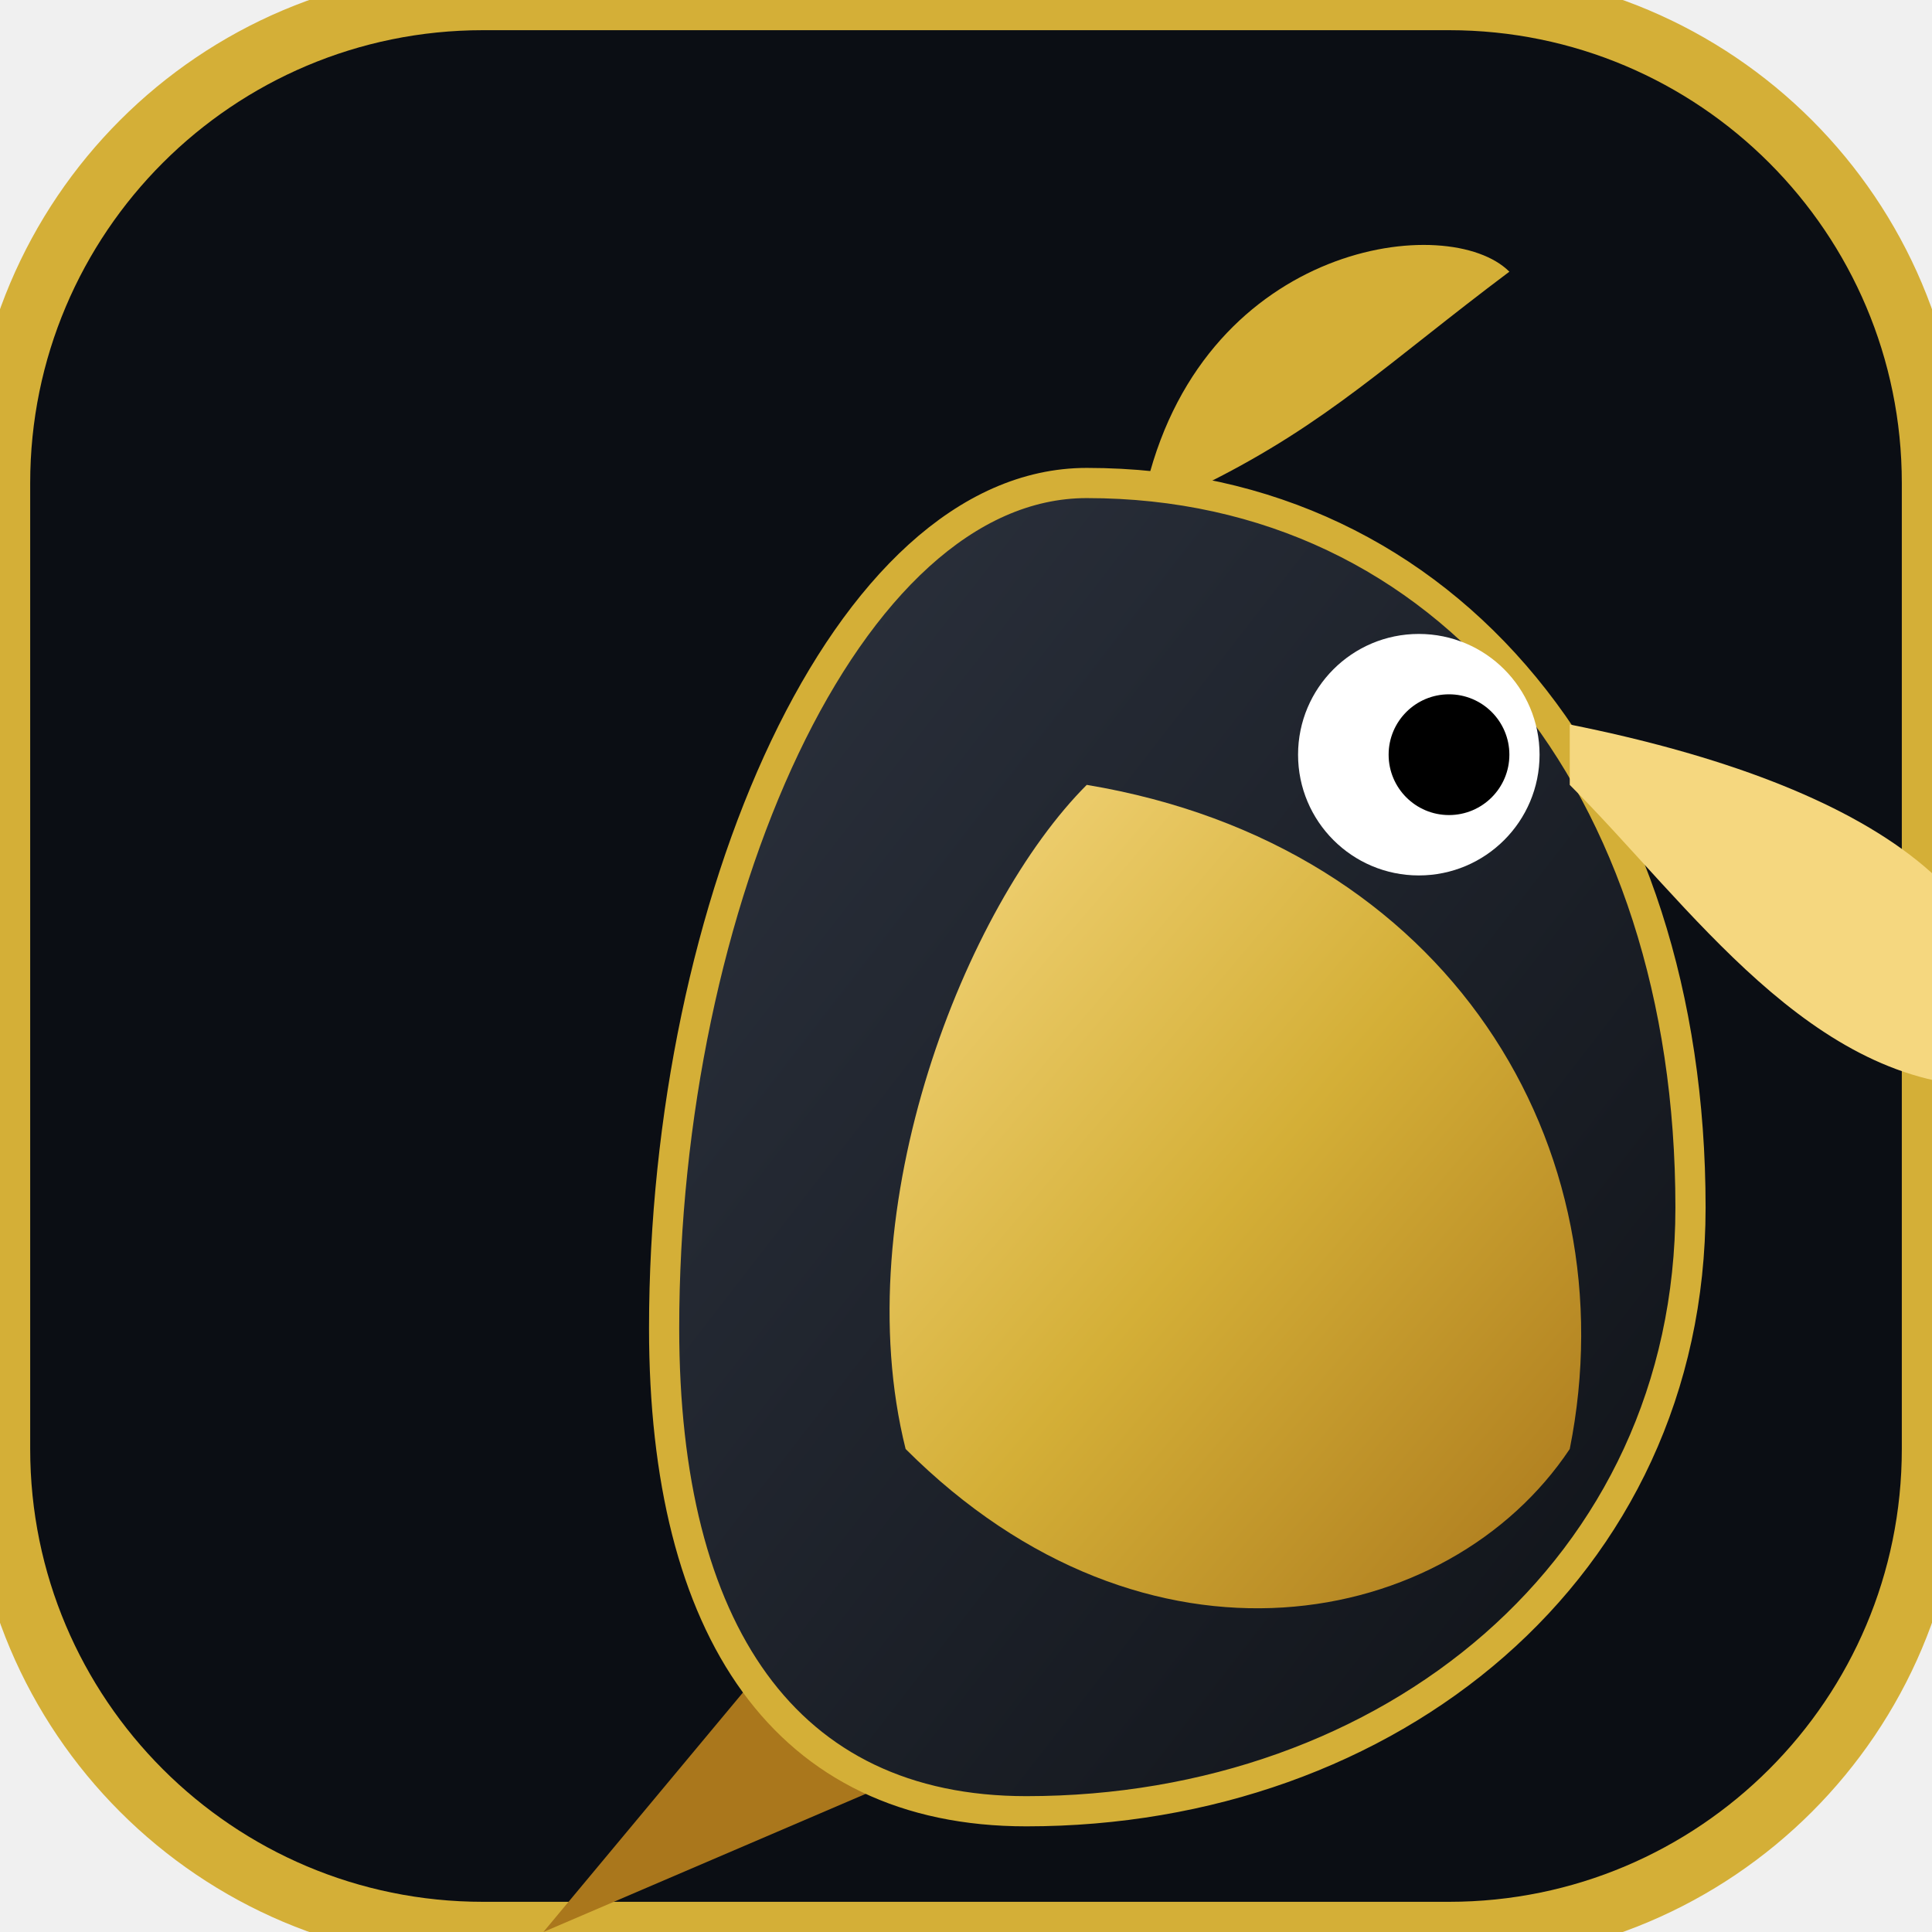
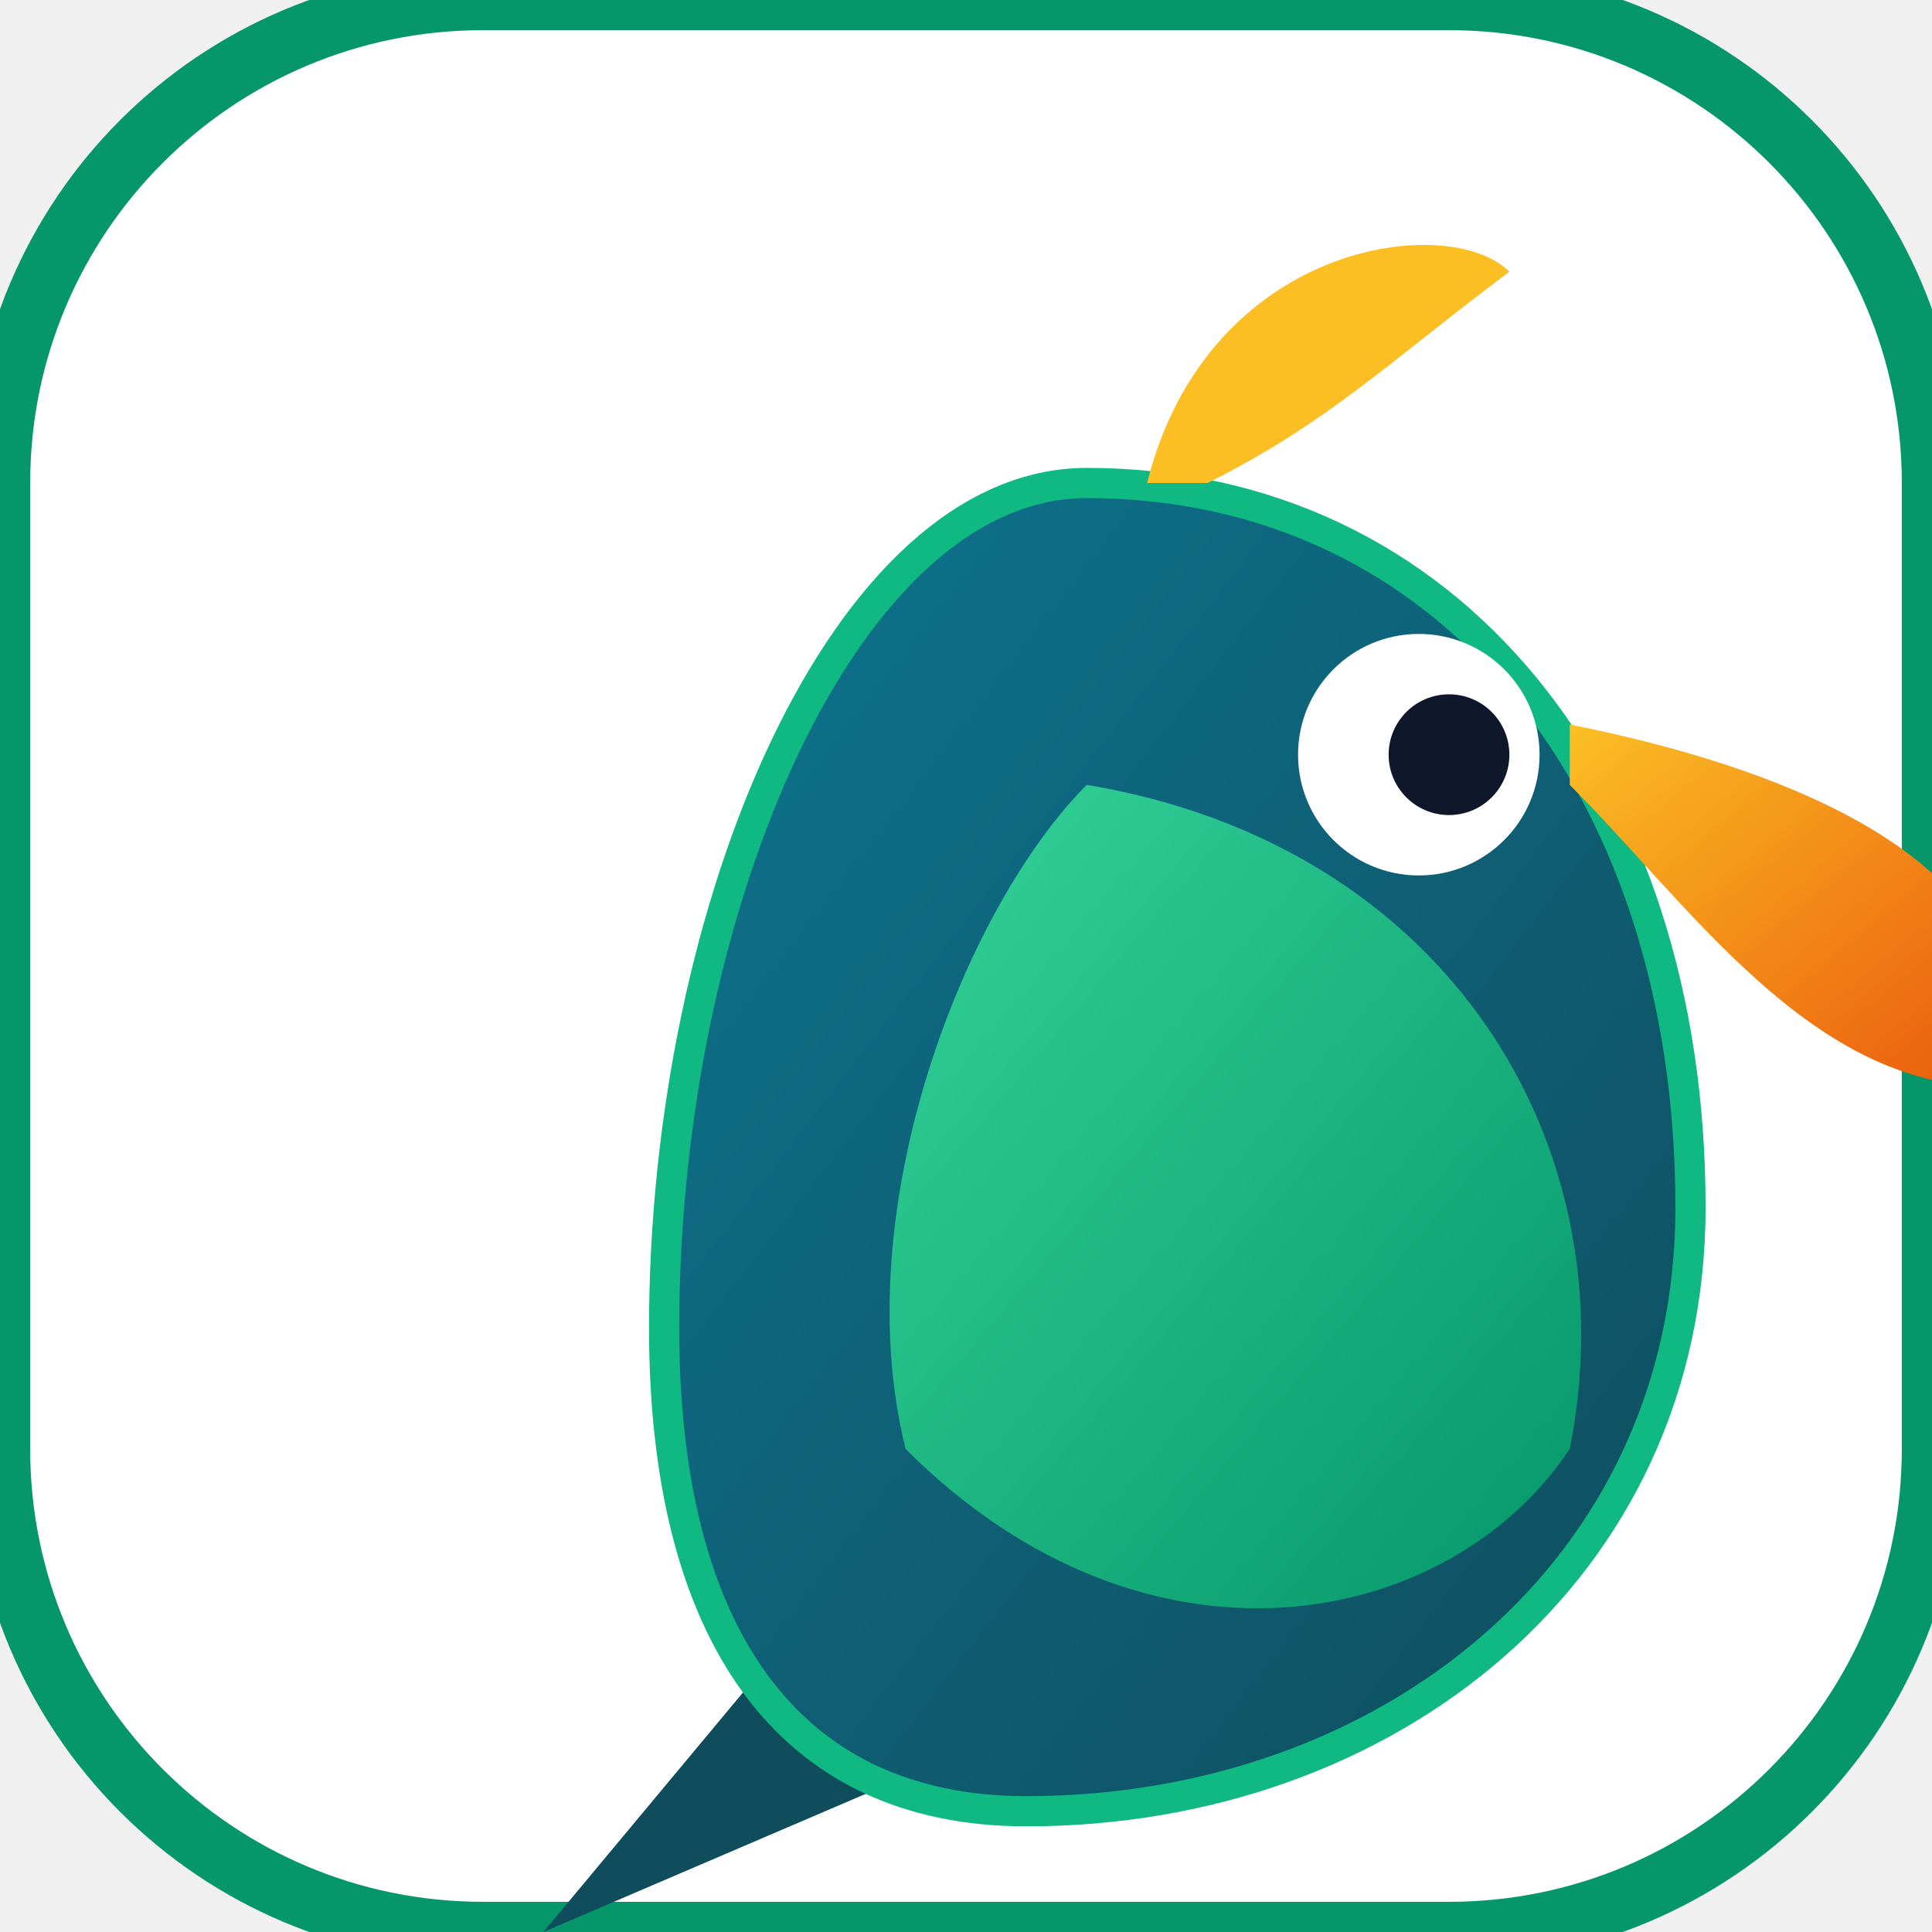
<svg xmlns="http://www.w3.org/2000/svg" viewBox="0 0 64 64">
  <defs>
-     <linearGradient id="goldFav" x1="0%" y1="0%" x2="100%" y2="100%">
-       <stop offset="0%" stop-color="#F5D77F" />
-       <stop offset="50%" stop-color="#D4AF37" />
-       <stop offset="100%" stop-color="#AA771C" />
+     <linearGradient id="emeraldFav" x1="0%" y1="0%" x2="100%" y2="100%">
+       <stop offset="0%" stop-color="#34D399" />
+       <stop offset="100%" stop-color="#059669" />
    </linearGradient>
-     <linearGradient id="blackFav" x1="0%" y1="0%" x2="100%" y2="100%">
-       <stop offset="0%" stop-color="#2D333F" />
-       <stop offset="100%" stop-color="#0E1116" />
+     <linearGradient id="petrolFav" x1="0%" y1="0%" x2="100%" y2="100%">
+       <stop offset="0%" stop-color="#0E7490" />
+       <stop offset="100%" stop-color="#0F4C5C" />
+     </linearGradient>
+     <linearGradient id="amberFav" x1="0%" y1="0%" x2="100%" y2="100%">
+       <stop offset="0%" stop-color="#FBBF24" />
+       <stop offset="100%" stop-color="#EA580C" />
    </linearGradient>
  </defs>
-   <rect width="64" height="64" rx="16" fill="#0B0E14" stroke="#D4AF37" stroke-width="2" />
+   <rect width="64" height="64" rx="16" fill="#FFFFFF" stroke="#059669" stroke-width="2" />
  <g transform="translate(4, 2)">
-     <path d="M 24 50 L 14 62 L 28 56 Z" fill="#AA771C" />
-     <path d="M 32 14 C 44 14 52 24 52 38 C 52 50 42 58 30 58 C 22 58 18 52 18 42 C 18 28 24 14 32 14 Z" fill="url(#blackFav)" stroke="#D4AF37" stroke-width="1" />
-     <path d="M 32 24 C 44 26 50 36 48 46 C 44 52 34 54 26 46 C 24 38 28 28 32 24 Z" fill="url(#goldFav)" />
-     <path d="M 48 22 C 58 24 64 28 62 34 C 56 34 52 28 48 24 Z" fill="#F5D77F" />
+     <path d="M 24 50 L 14 62 L 28 56 Z" fill="#0F4C5C" />
+     <path d="M 32 14 C 44 14 52 24 52 38 C 52 50 42 58 30 58 C 22 58 18 52 18 42 C 18 28 24 14 32 14 Z" fill="url(#petrolFav)" stroke="#10B981" stroke-width="1" />
+     <path d="M 32 24 C 44 26 50 36 48 46 C 44 52 34 54 26 46 C 24 38 28 28 32 24 Z" fill="url(#emeraldFav)" />
+     <path d="M 48 22 C 58 24 64 28 62 34 C 56 34 52 28 48 24 Z" fill="url(#amberFav)" />
    <circle cx="43" cy="23" r="4" fill="#FFFFFF" />
-     <circle cx="44" cy="23" r="2" fill="#000000" />
-     <path d="M 34 14 C 36 6 44 5 46 7 C 42 10 40 12 36 14 Z" fill="#D4AF37" />
+     <circle cx="44" cy="23" r="2" fill="#0F172A" />
+     <path d="M 34 14 C 36 6 44 5 46 7 C 42 10 40 12 36 14 Z" fill="#FBBF24" />
  </g>
</svg>
